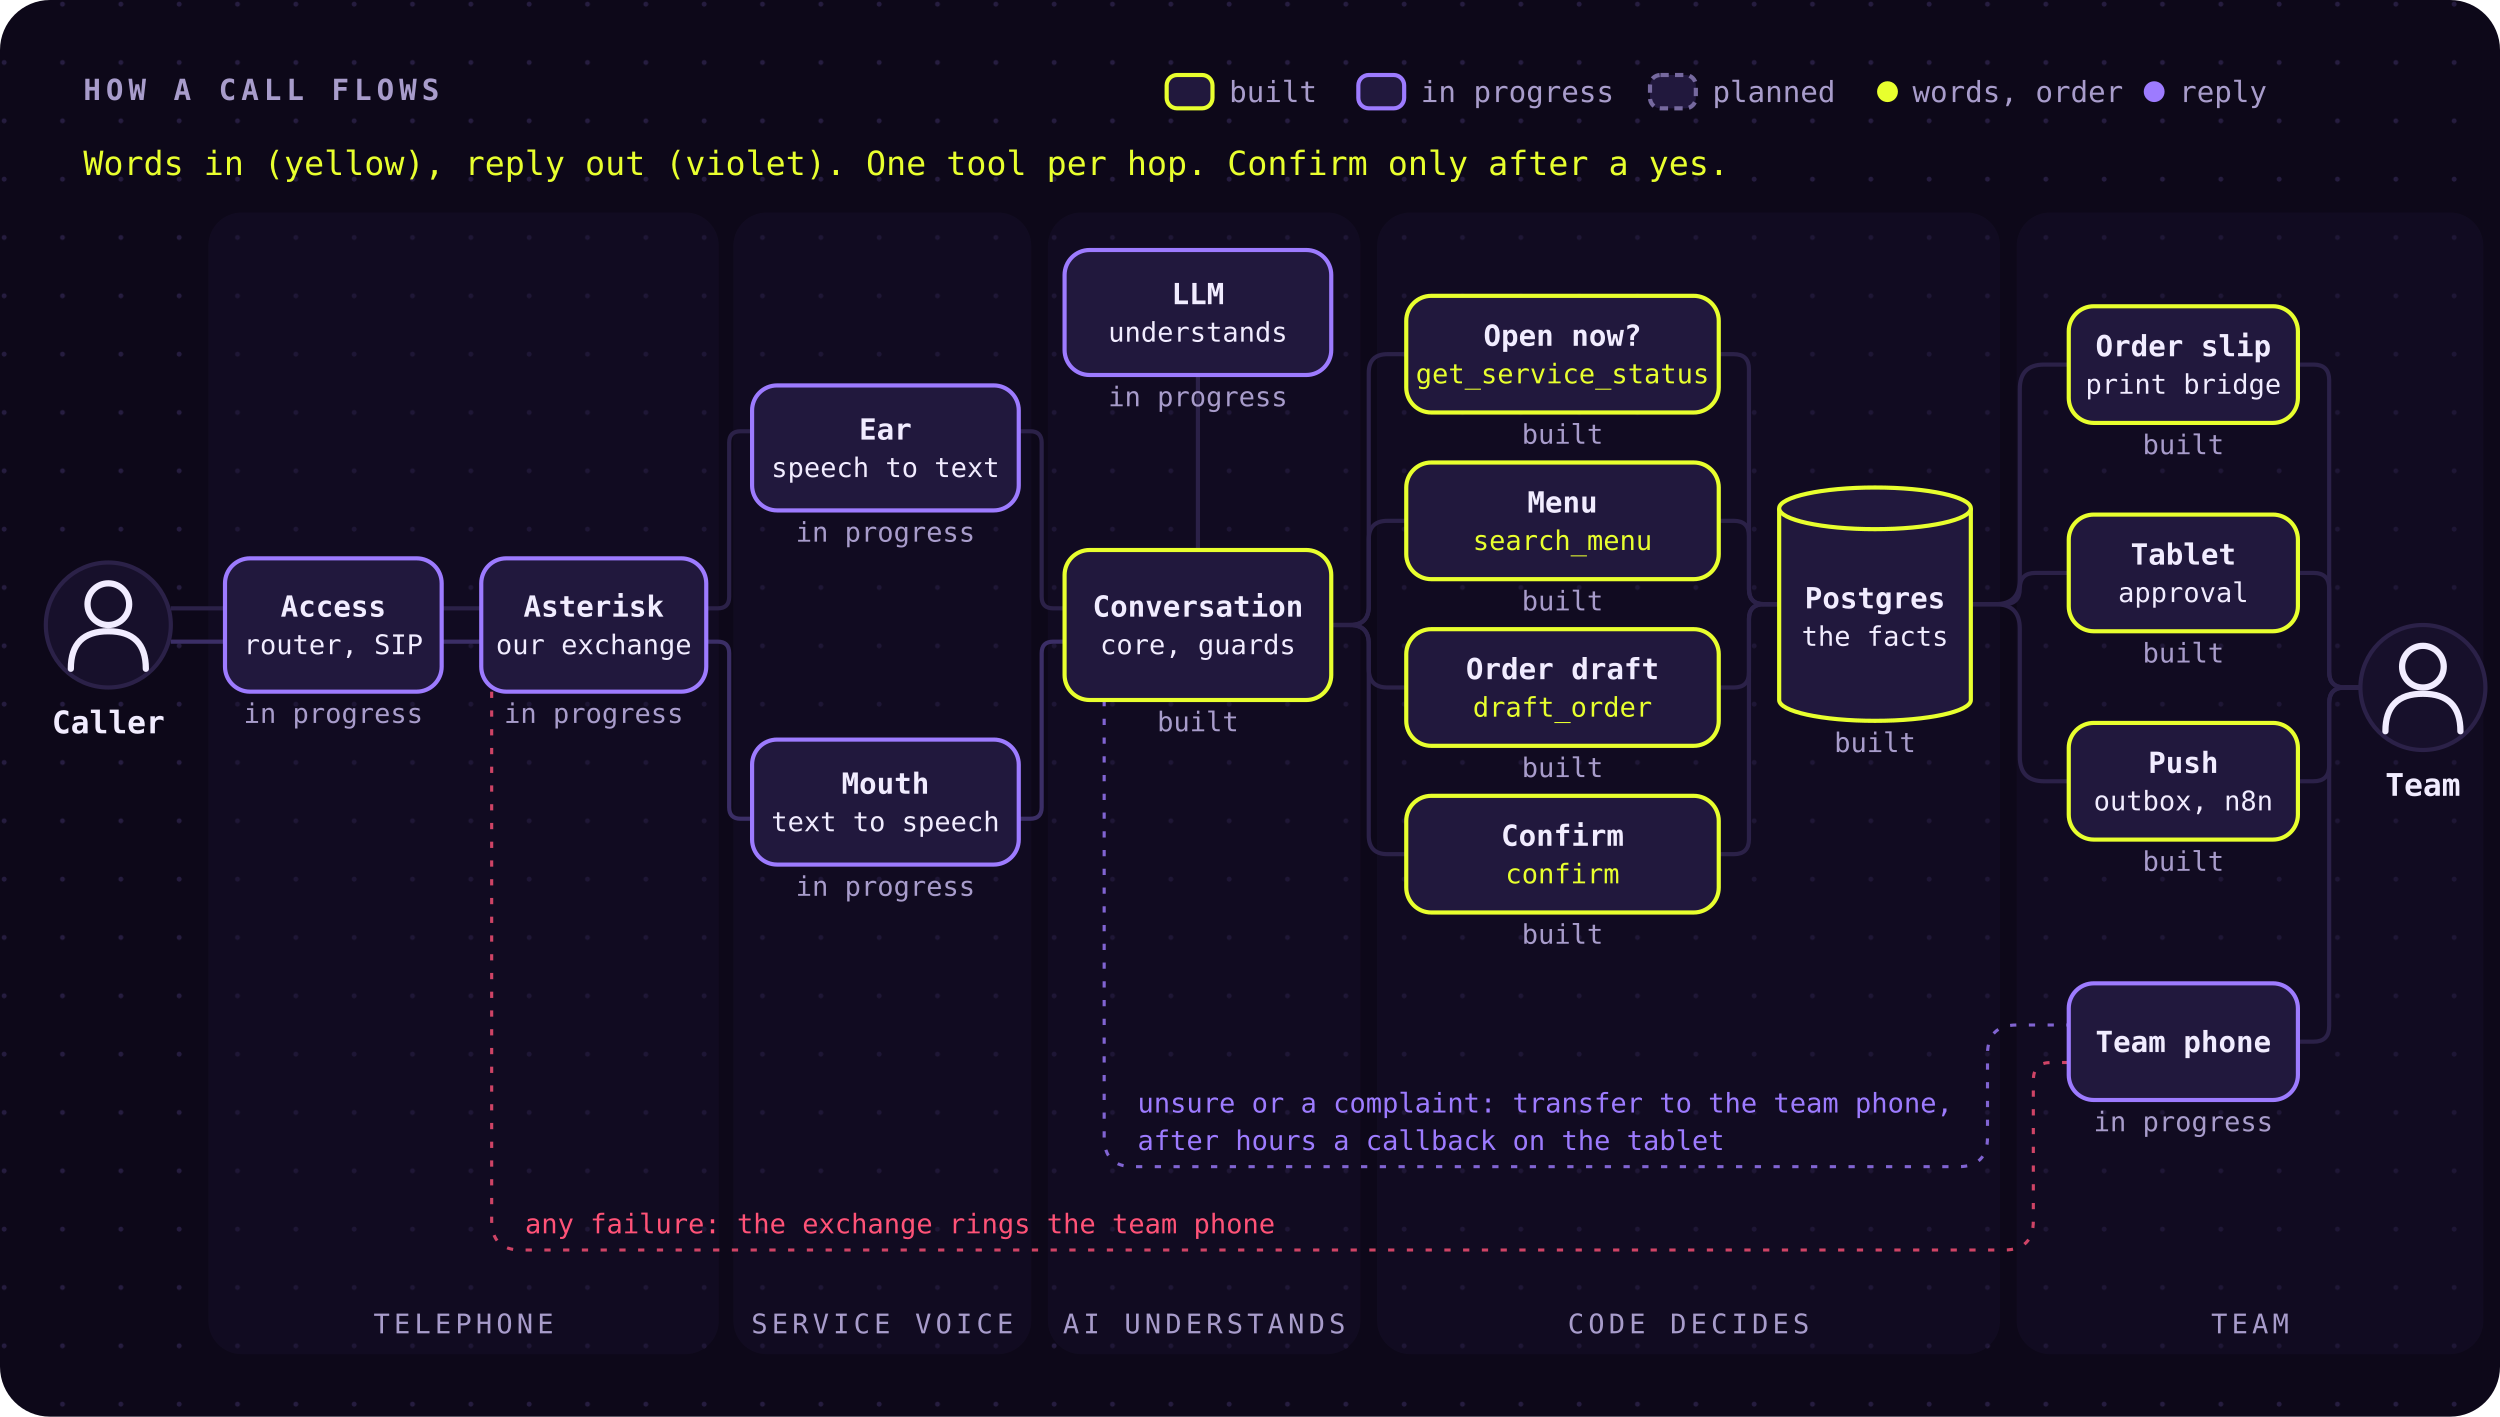
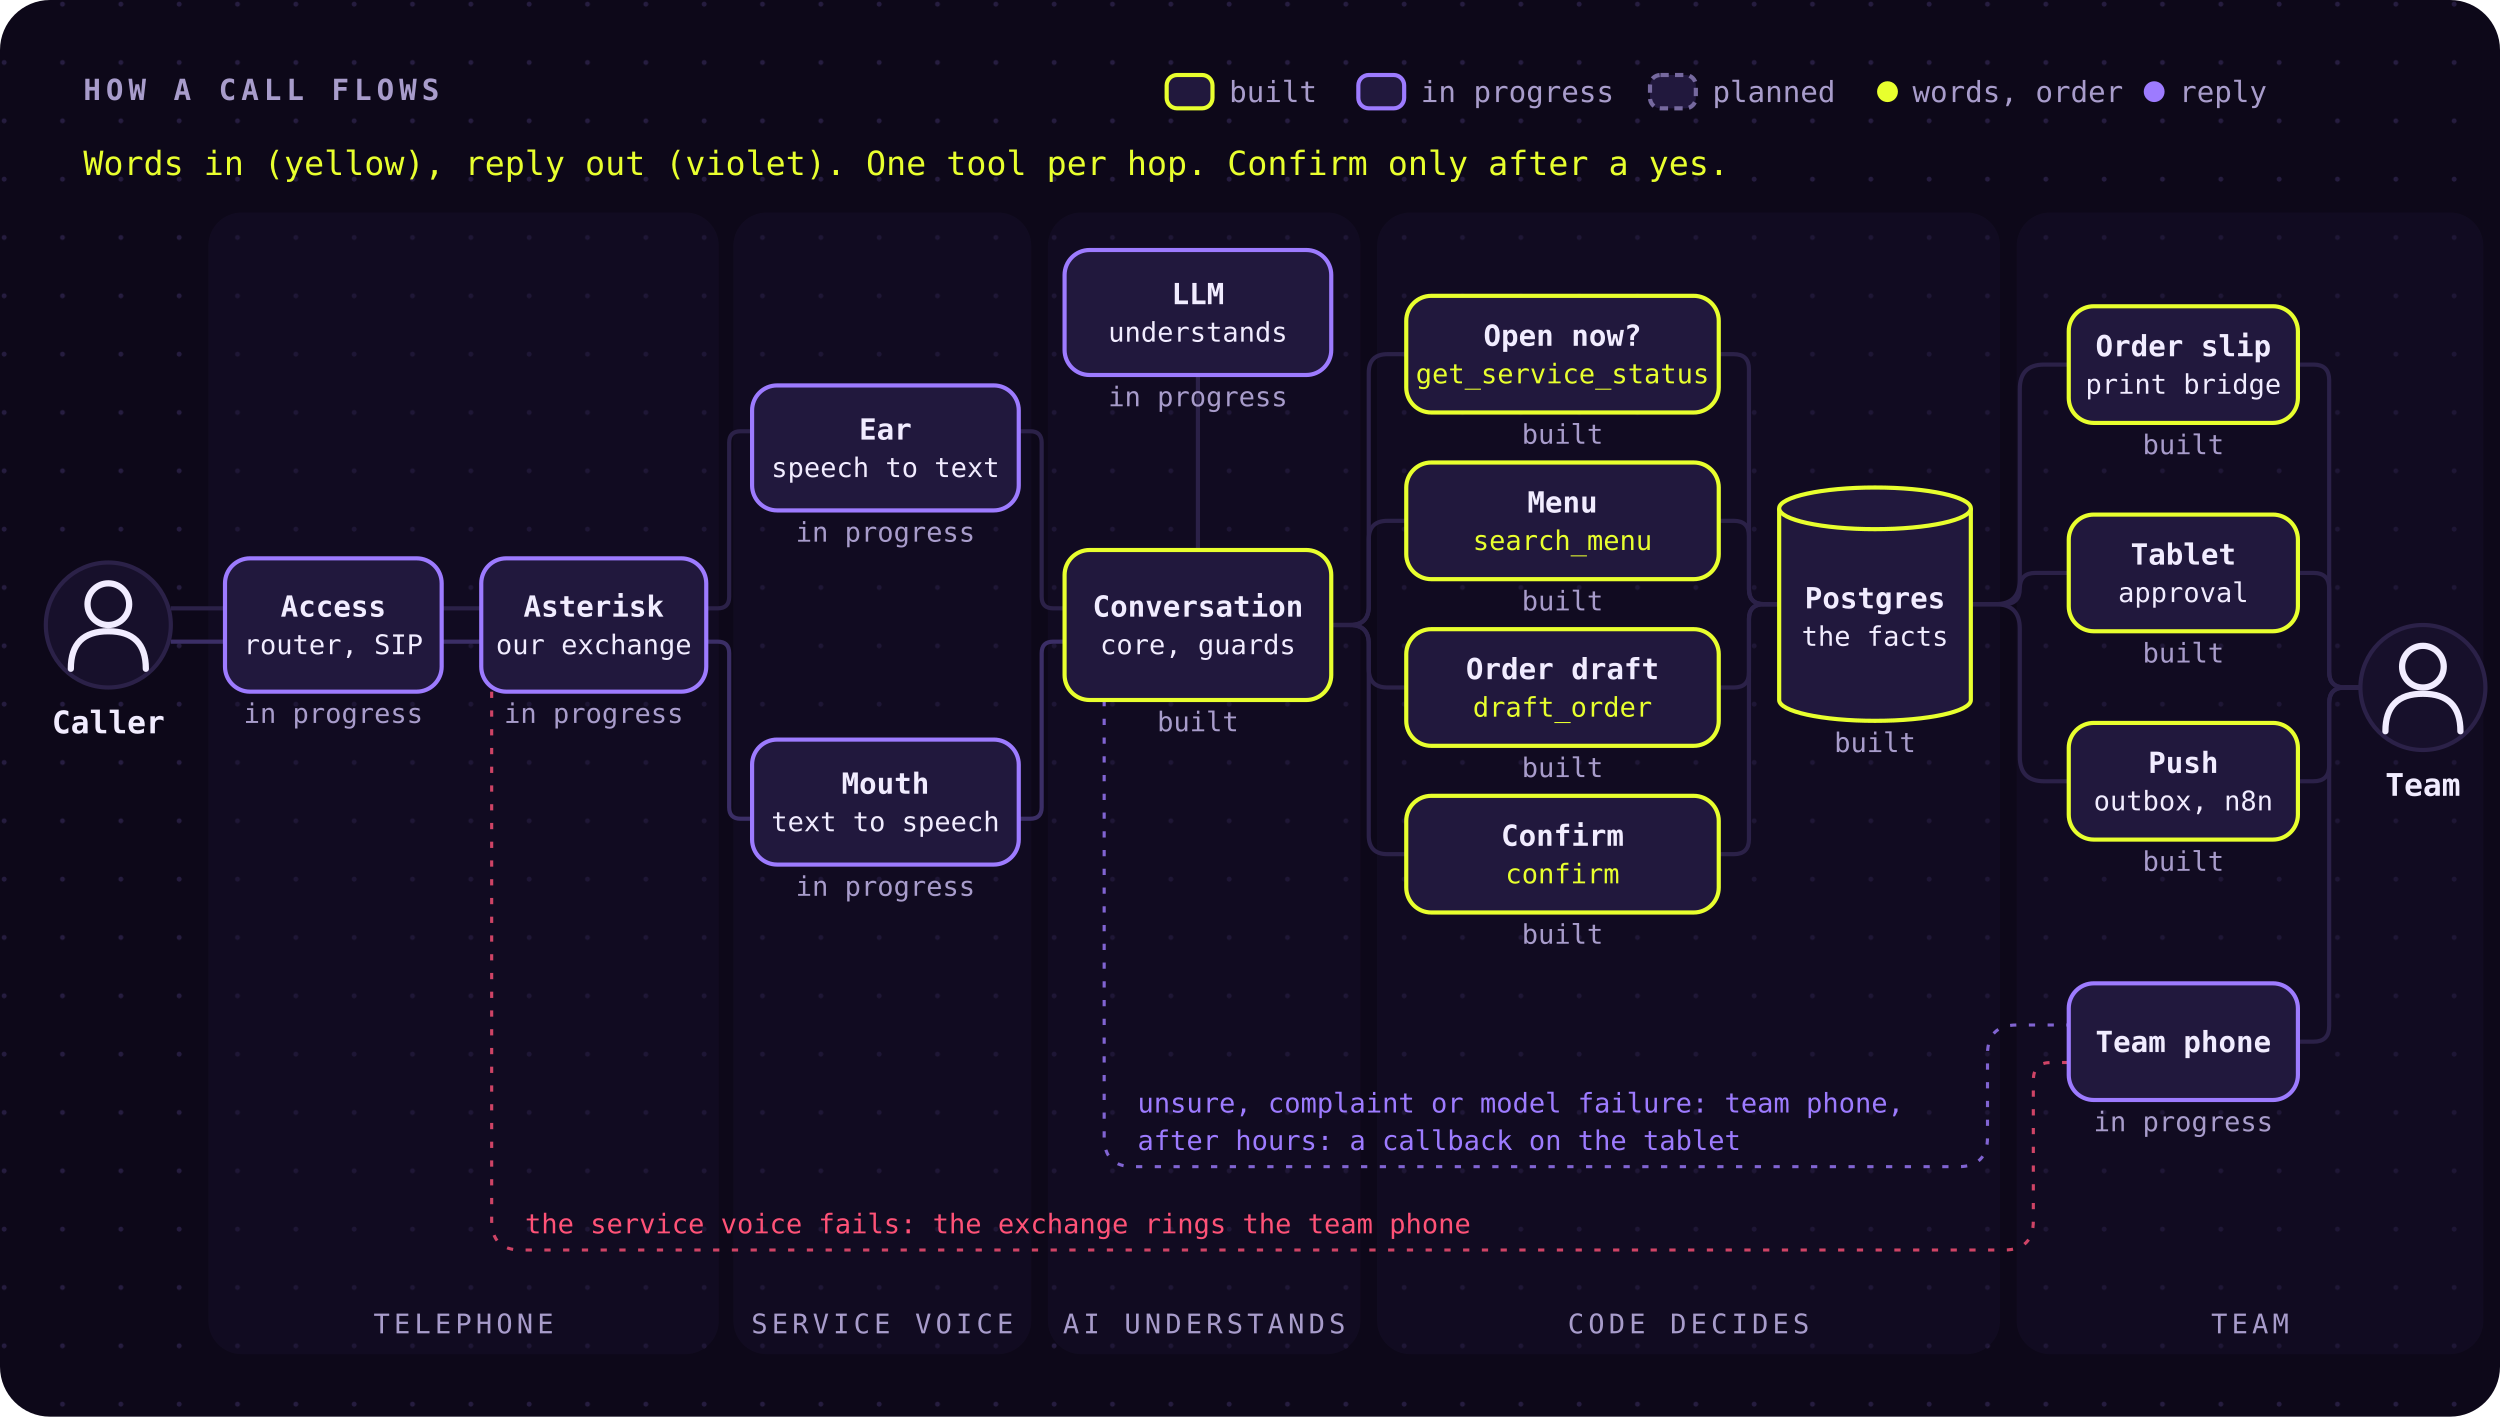
<svg xmlns="http://www.w3.org/2000/svg" width="1200" height="680" viewBox="0 0 1200 680" role="img" aria-labelledby="t d">
  <style>text{font-family:ui-monospace, 'JetBrains Mono', 'SF Mono', Menlo, Consolas, 'DejaVu Sans Mono', monospace}.still{display:none}@media (prefers-reduced-motion:reduce){.dot,.pulse,.caption{display:none}.still{display:inline}}</style>
  <defs>
    <filter id="glow" filterUnits="userSpaceOnUse" x="0" y="0" width="1200" height="680">
      <feGaussianBlur stdDeviation="6" />
    </filter>
    <filter id="soft" filterUnits="userSpaceOnUse" x="0" y="0" width="1200" height="680">
      <feGaussianBlur stdDeviation="2.2" />
    </filter>
  </defs>
  <rect width="1200" height="680" rx="24" fill="#0D0819" />
  <pattern id="dots" width="28" height="28" patternUnits="userSpaceOnUse">
    <circle cx="2" cy="2" r="1.2" fill="#2B2148" />
  </pattern>
  <rect width="1200" height="680" rx="24" fill="url(#dots)" opacity="0.8" />
  <text x="40" y="48" font-size="14" fill="#A89CCB" font-weight="700" letter-spacing="2.4">HOW A CALL FLOWS</text>
  <rect x="560" y="36" width="22" height="16" rx="5" fill="#21183D" stroke="#E8FF2E" stroke-width="2" />
  <text x="590" y="49" font-size="14" fill="#A89CCB">built</text>
  <rect x="652" y="36" width="22" height="16" rx="5" fill="#21183D" stroke="#9D7BFF" stroke-width="2" />
  <text x="682" y="49" font-size="14" fill="#A89CCB">in progress</text>
  <rect x="792" y="36" width="22" height="16" rx="5" fill="#21183D" stroke="#76699F" stroke-width="2" stroke-dasharray="4 3" />
  <text x="822" y="49" font-size="14" fill="#A89CCB">planned</text>
  <circle cx="906" cy="44" r="5" fill="#E8FF2E" />
  <text x="918" y="49" font-size="14" fill="#A89CCB">words, order</text>
  <circle cx="1034" cy="44" r="5" fill="#9D7BFF" />
  <text x="1046" y="49" font-size="14" fill="#A89CCB">reply</text>
  <text x="40" y="84" font-size="16" fill="#E8FF2E">Words in (yellow), reply out (violet). One tool per hop. Confirm only after a yes.</text>
  <rect x="100" y="102" width="245" height="548" rx="16" fill="#17102B" opacity="0.45" />
  <text x="222.5" y="640" font-size="13" fill="#A89CCB" text-anchor="middle" letter-spacing="2">TELEPHONE</text>
  <rect x="352" y="102" width="143" height="548" rx="16" fill="#17102B" opacity="0.45" />
  <text x="423.5" y="640" font-size="13" fill="#A89CCB" text-anchor="middle" letter-spacing="2">SERVICE VOICE</text>
  <rect x="503" y="102" width="150" height="548" rx="16" fill="#17102B" opacity="0.45" />
  <text x="578" y="640" font-size="13" fill="#A89CCB" text-anchor="middle" letter-spacing="2">AI UNDERSTANDS</text>
  <rect x="661" y="102" width="299" height="548" rx="16" fill="#17102B" opacity="0.45" />
  <text x="810.5" y="640" font-size="13" fill="#A89CCB" text-anchor="middle" letter-spacing="2">CODE DECIDES</text>
  <rect x="968" y="102" width="224" height="548" rx="16" fill="#17102B" opacity="0.45" />
  <text x="1080" y="640" font-size="13" fill="#A89CCB" text-anchor="middle" letter-spacing="2">TEAM</text>
  <path d="M530 336 L530 546 Q530 560 544 560 L940 560 Q954 560 954 546 L954 506 Q954 492 968 492 L993 492" fill="none" stroke="#9D7BFF" stroke-width="1.5" stroke-dasharray="3 6" opacity="0.8" />
-   <text x="546" y="534" font-size="13" fill="#9D7BFF">unsure or a complaint: transfer to the team phone,</text>
-   <text x="546" y="552" font-size="13" fill="#9D7BFF">after hours a callback on the tablet</text>
+   <text x="546" y="534" font-size="13" fill="#9D7BFF">unsure, complaint or model failure: team phone,</text>
+   <text x="546" y="552" font-size="13" fill="#9D7BFF">after hours: a callback on the tablet</text>
  <path d="M236 332 L236 586 Q236 600 250 600 L962 600 Q976 600 976 586 L976 518.5 Q976 510 984.5 510 L993 510" fill="none" stroke="#FF5277" stroke-width="1.5" stroke-dasharray="3 6" opacity="0.8" />
-   <text x="252" y="592" font-size="13" fill="#FF5277">any failure: the exchange rings the team phone</text>
+   <text x="252" y="592" font-size="13" fill="#FF5277">the service voice fails: the exchange rings the team phone</text>
  <path d="M82 292 L108 292" fill="none" stroke="#2B2148" stroke-width="2" />
  <path d="M212 292 L231 292" fill="none" stroke="#2B2148" stroke-width="2" />
  <path d="M339 292 L344.5 292 Q350 292 350 286.5 L350 212.5 Q350 207 355.5 207 L361 207" fill="none" stroke="#2B2148" stroke-width="2" />
  <path d="M489 207 L494.5 207 Q500 207 500 212.5 L500 286.5 Q500 292 505.5 292 L511 292" fill="none" stroke="#2B2148" stroke-width="2" />
  <path d="M511 308 L505.5 308 Q500 308 500 313.5 L500 387.5 Q500 393 494.5 393 L489 393" fill="none" stroke="#3B2E66" stroke-width="2" />
  <path d="M361 393 L355.5 393 Q350 393 350 387.5 L350 313.5 Q350 308 344.5 308 L339 308" fill="none" stroke="#3B2E66" stroke-width="2" />
  <path d="M231 308 L212 308" fill="none" stroke="#3B2E66" stroke-width="2" />
  <path d="M108 308 L82 308" fill="none" stroke="#3B2E66" stroke-width="2" />
  <path d="M575 264 L575 180" fill="none" stroke="#2B2148" stroke-width="2" />
  <path d="M639 300 L648 300 Q657 300 657 291 L657 179 Q657 170 666 170 L675 170" fill="none" stroke="#2B2148" stroke-width="2" />
  <path d="M639 300 L648 300 Q657 300 657 291 L657 259 Q657 250 666 250 L675 250" fill="none" stroke="#2B2148" stroke-width="2" />
  <path d="M639 300 L648 300 Q657 300 657 309 L657 321 Q657 330 666 330 L675 330" fill="none" stroke="#2B2148" stroke-width="2" />
  <path d="M639 300 L648 300 Q657 300 657 309 L657 401 Q657 410 666 410 L675 410" fill="none" stroke="#2B2148" stroke-width="2" />
  <path d="M825 170 L832.2 170 Q839.5 170 839.5 177.2 L839.5 282.8 Q839.5 290 846.8 290 L854 290" fill="none" stroke="#2B2148" stroke-width="2" />
  <path d="M825 250 L832.2 250 Q839.5 250 839.5 257.2 L839.5 282.8 Q839.5 290 846.8 290 L854 290" fill="none" stroke="#2B2148" stroke-width="2" />
  <path d="M825 330 L832.2 330 Q839.5 330 839.5 322.8 L839.5 297.2 Q839.5 290 846.8 290 L854 290" fill="none" stroke="#2B2148" stroke-width="2" />
  <path d="M825 410 L832.2 410 Q839.5 410 839.5 402.8 L839.5 297.2 Q839.5 290 846.8 290 L854 290" fill="none" stroke="#2B2148" stroke-width="2" />
  <path d="M946 290 L957.8 290 Q969.5 290 969.5 278.2 L969.5 186.8 Q969.5 175 981.2 175 L993 175" fill="none" stroke="#2B2148" stroke-width="2" />
  <path d="M946 290 L962 290 Q969.5 290 969.5 282.5 L969.5 282.5 Q969.5 275 977 275 L993 275" fill="none" stroke="#2B2148" stroke-width="2" />
  <path d="M946 290 L957.8 290 Q969.5 290 969.5 301.8 L969.5 363.2 Q969.5 375 981.2 375 L993 375" fill="none" stroke="#2B2148" stroke-width="2" />
  <path d="M1103 175 L1110.5 175 Q1118 175 1118 182.5 L1118 322.5 Q1118 330 1125.5 330 L1133 330" fill="none" stroke="#2B2148" stroke-width="2" />
  <path d="M1103 275 L1110.5 275 Q1118 275 1118 282.5 L1118 322.5 Q1118 330 1125.5 330 L1133 330" fill="none" stroke="#2B2148" stroke-width="2" />
  <path d="M1103 375 L1110.5 375 Q1118 375 1118 367.5 L1118 337.5 Q1118 330 1125.5 330 L1133 330" fill="none" stroke="#2B2148" stroke-width="2" />
  <path d="M1103 500 L1110.5 500 Q1118 500 1118 492.5 L1118 337.5 Q1118 330 1125.5 330 L1133 330" fill="none" stroke="#2B2148" stroke-width="2" />
  <circle cx="52" cy="300" r="30" fill="#17102B" stroke="#2B2148" stroke-width="2" />
  <circle cx="52" cy="290" r="10" fill="none" stroke="#F1ECFF" stroke-width="3" />
  <path d="M34 321 Q34 303 52 303 Q70 303 70 321" fill="none" stroke="#F1ECFF" stroke-width="3" stroke-linecap="round" />
  <text x="52" y="352" font-size="15" fill="#F1ECFF" text-anchor="middle" font-weight="700">Caller</text>
  <rect x="108" y="268" width="104" height="64" rx="12" fill="#21183D" stroke="#9D7BFF" stroke-width="2" />
  <text x="160" y="296" font-size="14" fill="#F1ECFF" text-anchor="middle" font-weight="700">Access</text>
  <text x="160" y="314" font-size="13" fill="#F1ECFF" text-anchor="middle">router, SIP</text>
  <text x="160" y="347" font-size="13" fill="#A89CCB" text-anchor="middle">in progress</text>
  <rect x="231" y="268" width="108" height="64" rx="12" fill="#21183D" stroke="#9D7BFF" stroke-width="2" />
  <text x="285" y="296" font-size="14" fill="#F1ECFF" text-anchor="middle" font-weight="700">Asterisk</text>
  <text x="285" y="314" font-size="13" fill="#F1ECFF" text-anchor="middle">our exchange</text>
  <text x="285" y="347" font-size="13" fill="#A89CCB" text-anchor="middle">in progress</text>
  <rect x="361" y="185" width="128" height="60" rx="12" fill="#21183D" stroke="#9D7BFF" stroke-width="2" />
  <text x="425" y="211" font-size="14" fill="#F1ECFF" text-anchor="middle" font-weight="700">Ear</text>
  <text x="425" y="229" font-size="13" fill="#F1ECFF" text-anchor="middle">speech to text</text>
  <text x="425" y="260" font-size="13" fill="#A89CCB" text-anchor="middle">in progress</text>
  <rect x="361" y="355" width="128" height="60" rx="12" fill="#21183D" stroke="#9D7BFF" stroke-width="2" />
  <text x="425" y="381" font-size="14" fill="#F1ECFF" text-anchor="middle" font-weight="700">Mouth</text>
  <text x="425" y="399" font-size="13" fill="#F1ECFF" text-anchor="middle">text to speech</text>
  <text x="425" y="430" font-size="13" fill="#A89CCB" text-anchor="middle">in progress</text>
  <rect x="511" y="264" width="128" height="72" rx="12" fill="#21183D" stroke="#E8FF2E" stroke-width="2" />
  <text x="575" y="296" font-size="14" fill="#F1ECFF" text-anchor="middle" font-weight="700">Conversation</text>
  <text x="575" y="314" font-size="13" fill="#F1ECFF" text-anchor="middle">core, guards</text>
  <text x="575" y="351" font-size="13" fill="#A89CCB" text-anchor="middle">built</text>
  <rect x="511" y="120" width="128" height="60" rx="12" fill="#21183D" stroke="#9D7BFF" stroke-width="2" />
  <text x="575" y="146" font-size="14" fill="#F1ECFF" text-anchor="middle" font-weight="700">LLM</text>
  <text x="575" y="164" font-size="13" fill="#F1ECFF" text-anchor="middle">understands</text>
  <text x="575" y="195" font-size="13" fill="#A89CCB" text-anchor="middle">in progress</text>
  <rect x="675" y="142" width="150" height="56" rx="12" fill="#21183D" stroke="#E8FF2E" stroke-width="2" />
  <text x="750" y="166" font-size="14" fill="#F1ECFF" text-anchor="middle" font-weight="700">Open now?</text>
  <text x="750" y="184" font-size="13" fill="#E8FF2E" text-anchor="middle">get_service_status</text>
  <text x="750" y="213" font-size="13" fill="#A89CCB" text-anchor="middle">built</text>
  <rect x="675" y="222" width="150" height="56" rx="12" fill="#21183D" stroke="#E8FF2E" stroke-width="2" />
  <text x="750" y="246" font-size="14" fill="#F1ECFF" text-anchor="middle" font-weight="700">Menu</text>
  <text x="750" y="264" font-size="13" fill="#E8FF2E" text-anchor="middle">search_menu</text>
  <text x="750" y="293" font-size="13" fill="#A89CCB" text-anchor="middle">built</text>
  <rect x="675" y="302" width="150" height="56" rx="12" fill="#21183D" stroke="#E8FF2E" stroke-width="2" />
  <text x="750" y="326" font-size="14" fill="#F1ECFF" text-anchor="middle" font-weight="700">Order draft</text>
  <text x="750" y="344" font-size="13" fill="#E8FF2E" text-anchor="middle">draft_order</text>
  <text x="750" y="373" font-size="13" fill="#A89CCB" text-anchor="middle">built</text>
  <rect x="675" y="382" width="150" height="56" rx="12" fill="#21183D" stroke="#E8FF2E" stroke-width="2" />
  <text x="750" y="406" font-size="14" fill="#F1ECFF" text-anchor="middle" font-weight="700">Confirm</text>
  <text x="750" y="424" font-size="13" fill="#E8FF2E" text-anchor="middle">confirm</text>
  <text x="750" y="453" font-size="13" fill="#A89CCB" text-anchor="middle">built</text>
  <path d="M854 244 V336 A46 10 0 0 0 946 336 V244" fill="#21183D" stroke="#E8FF2E" stroke-width="2" />
  <ellipse cx="900" cy="244" rx="46" ry="10" fill="#21183D" stroke="#E8FF2E" stroke-width="2" />
  <text x="900" y="292" font-size="14" fill="#F1ECFF" text-anchor="middle" font-weight="700">Postgres</text>
  <text x="900" y="310" font-size="13" fill="#F1ECFF" text-anchor="middle">the facts</text>
  <text x="900" y="361" font-size="13" fill="#A89CCB" text-anchor="middle">built</text>
  <rect x="993" y="147" width="110" height="56" rx="12" fill="#21183D" stroke="#E8FF2E" stroke-width="2" />
  <text x="1048" y="171" font-size="14" fill="#F1ECFF" text-anchor="middle" font-weight="700">Order slip</text>
  <text x="1048" y="189" font-size="13" fill="#F1ECFF" text-anchor="middle">print bridge</text>
  <text x="1048" y="218" font-size="13" fill="#A89CCB" text-anchor="middle">built</text>
  <rect x="993" y="247" width="110" height="56" rx="12" fill="#21183D" stroke="#E8FF2E" stroke-width="2" />
  <text x="1048" y="271" font-size="14" fill="#F1ECFF" text-anchor="middle" font-weight="700">Tablet</text>
  <text x="1048" y="289" font-size="13" fill="#F1ECFF" text-anchor="middle">approval</text>
  <text x="1048" y="318" font-size="13" fill="#A89CCB" text-anchor="middle">built</text>
  <rect x="993" y="347" width="110" height="56" rx="12" fill="#21183D" stroke="#E8FF2E" stroke-width="2" />
  <text x="1048" y="371" font-size="14" fill="#F1ECFF" text-anchor="middle" font-weight="700">Push</text>
  <text x="1048" y="389" font-size="13" fill="#F1ECFF" text-anchor="middle">outbox, n8n</text>
  <text x="1048" y="418" font-size="13" fill="#A89CCB" text-anchor="middle">built</text>
  <rect x="993" y="472" width="110" height="56" rx="12" fill="#21183D" stroke="#9D7BFF" stroke-width="2" />
  <text x="1048" y="505" font-size="14" fill="#F1ECFF" text-anchor="middle" font-weight="700">Team phone</text>
  <text x="1048" y="543" font-size="13" fill="#A89CCB" text-anchor="middle">in progress</text>
  <circle cx="1163" cy="330" r="30" fill="#17102B" stroke="#2B2148" stroke-width="2" />
  <circle cx="1163" cy="320" r="10" fill="none" stroke="#F1ECFF" stroke-width="3" />
  <path d="M1145 351 Q1145 333 1163 333 Q1181 333 1181 351" fill="none" stroke="#F1ECFF" stroke-width="3" stroke-linecap="round" />
  <text x="1163" y="382" font-size="15" fill="#F1ECFF" text-anchor="middle" font-weight="700">Team</text>
</svg>
